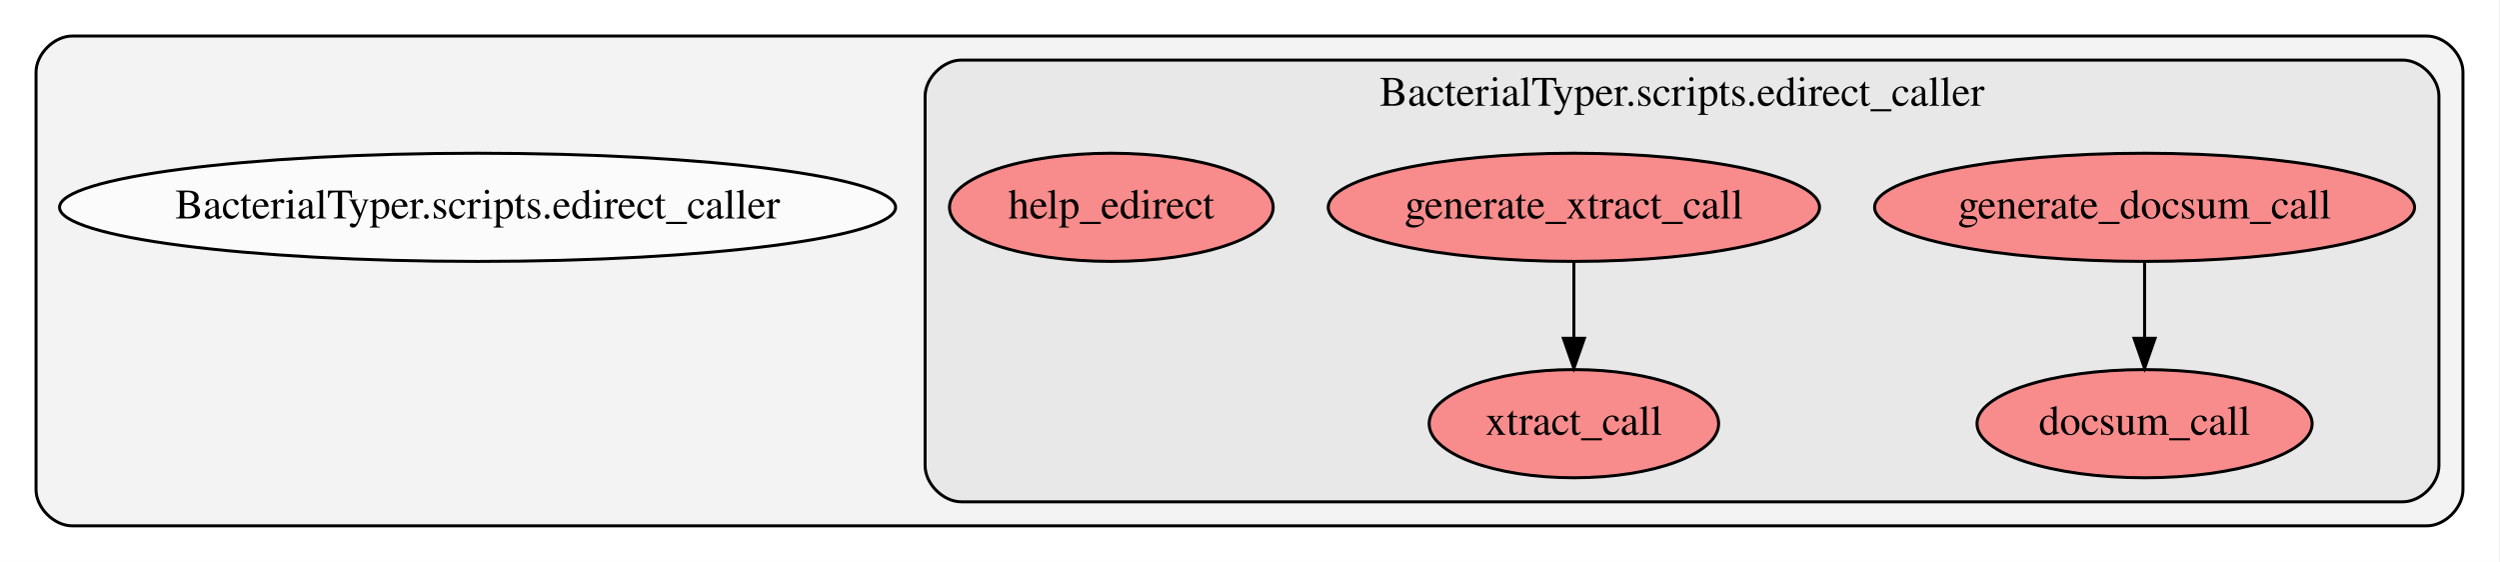
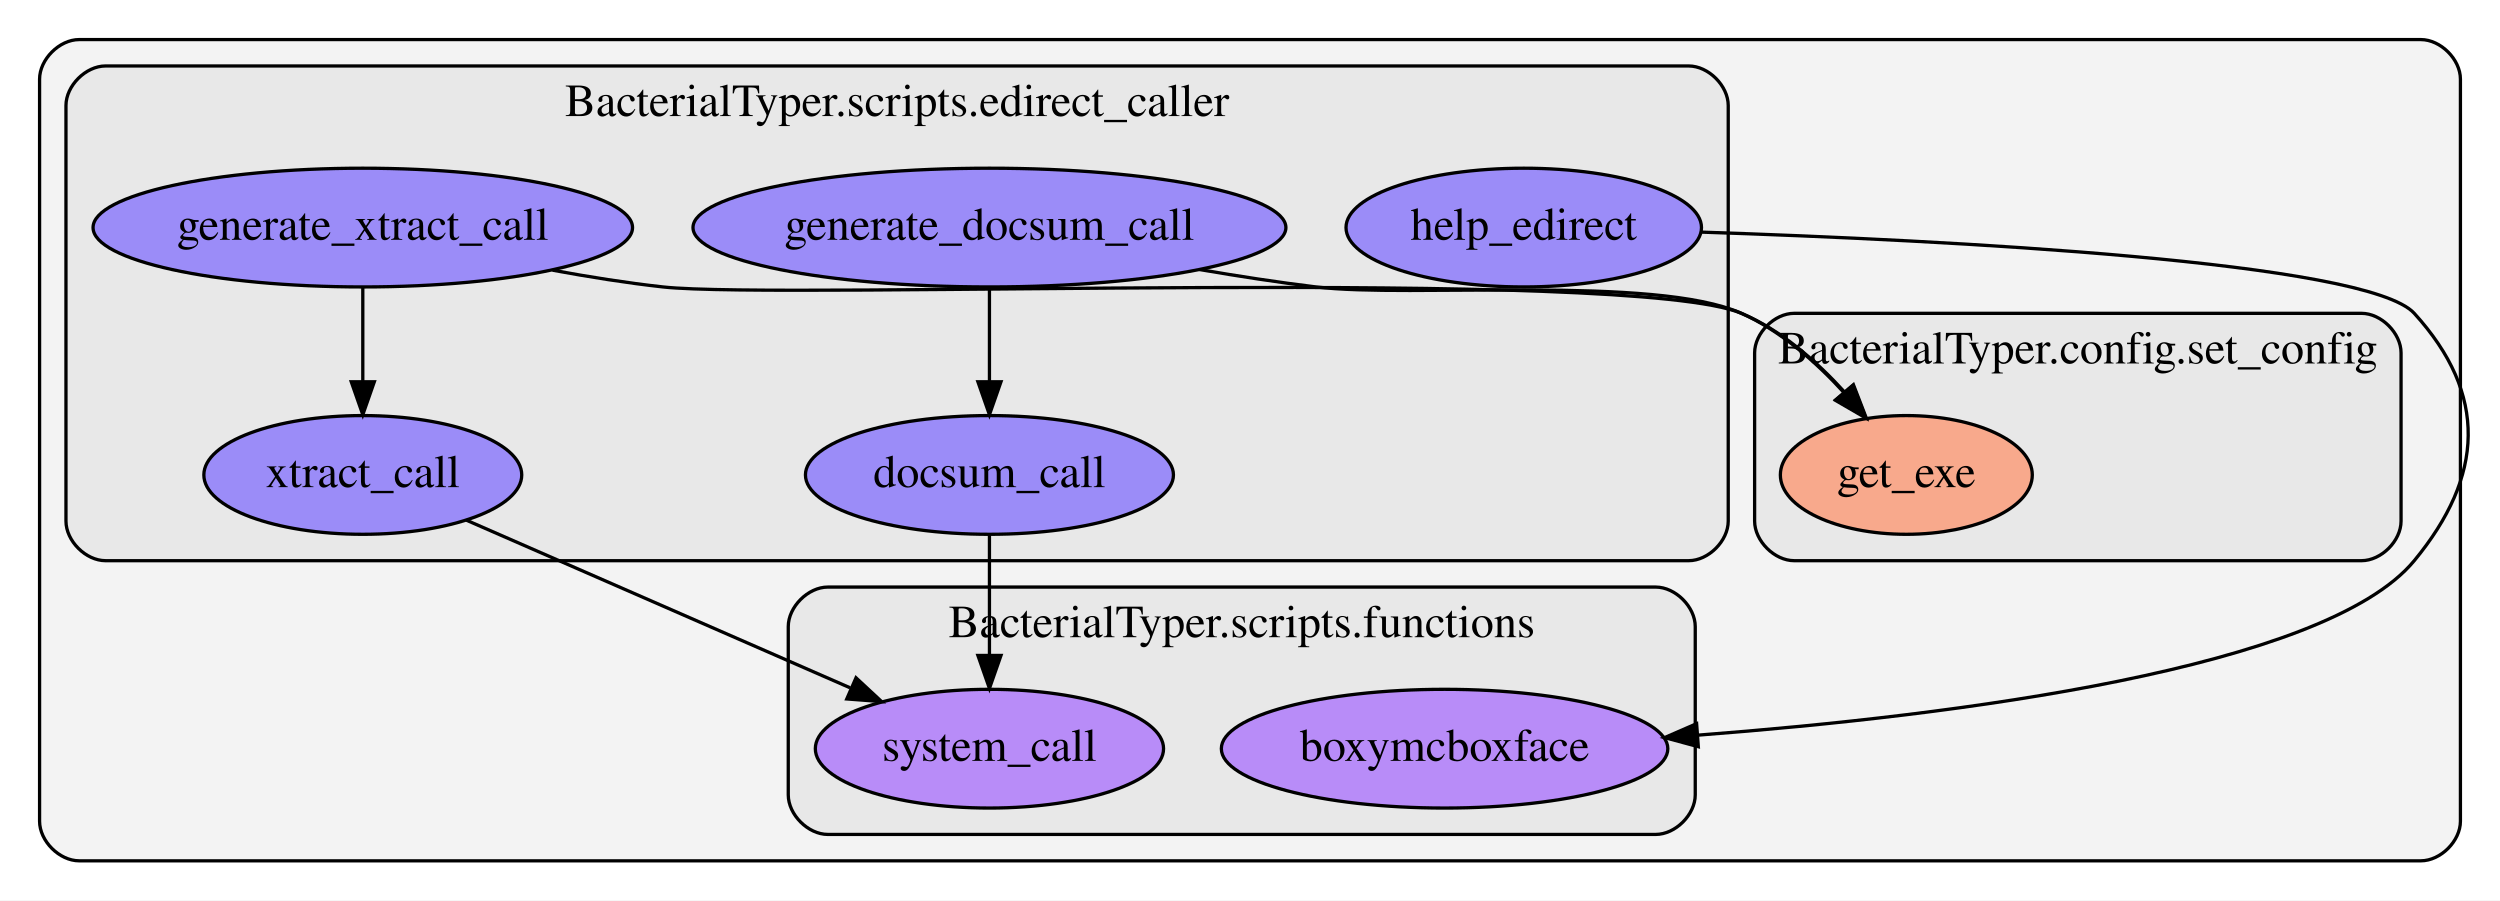
- <svg xmlns="http://www.w3.org/2000/svg" width="832pt" height="187pt" viewBox="0.00 0.00 832.00 187.00">
-   <g id="graph0" class="graph" transform="scale(1 1) rotate(0) translate(4 183)">
-     <polygon fill="#ffffff" stroke="transparent" points="-4,4 -4,-183 828,-183 828,4 -4,4" />
+ <svg xmlns="http://www.w3.org/2000/svg" width="758pt" height="273pt" viewBox="0.00 0.00 758.00 273.00">
+   <g id="graph0" class="graph" transform="scale(1 1) rotate(0) translate(4 269)">
+     <polygon fill="#ffffff" stroke="transparent" points="-4,4 -4,-269 754,-269 754,4 -4,4" />
    <g id="clust1" class="cluster">
-       <path fill="#808080" fill-opacity="0.094" stroke="#000000" d="M20,-8C20,-8 804,-8 804,-8 810,-8 816,-14 816,-20 816,-20 816,-159 816,-159 816,-165 810,-171 804,-171 804,-171 20,-171 20,-171 14,-171 8,-165 8,-159 8,-159 8,-20 8,-20 8,-14 14,-8 20,-8" />
+       <path fill="#808080" fill-opacity="0.094" stroke="#000000" d="M20,-8C20,-8 730,-8 730,-8 736,-8 742,-14 742,-20 742,-20 742,-245 742,-245 742,-251 736,-257 730,-257 730,-257 20,-257 20,-257 14,-257 8,-251 8,-245 8,-245 8,-20 8,-20 8,-14 14,-8 20,-8" />
    </g>
    <g id="clust2" class="cluster">
-       <path fill="#808080" fill-opacity="0.094" stroke="#000000" d="M316,-16C316,-16 796,-16 796,-16 802,-16 808,-22 808,-28 808,-28 808,-151 808,-151 808,-157 802,-163 796,-163 796,-163 316,-163 316,-163 310,-163 304,-157 304,-151 304,-151 304,-28 304,-28 304,-22 310,-16 316,-16" />
-       <text text-anchor="middle" x="556" y="-147.8" font-family="Times,serif" font-size="14.00" fill="#000000">BacterialTyper.scripts.edirect_caller</text>
+       <path fill="#808080" fill-opacity="0.094" stroke="#000000" d="M540,-99C540,-99 712,-99 712,-99 718,-99 724,-105 724,-111 724,-111 724,-162 724,-162 724,-168 718,-174 712,-174 712,-174 540,-174 540,-174 534,-174 528,-168 528,-162 528,-162 528,-111 528,-111 528,-105 534,-99 540,-99" />
+       <text text-anchor="middle" x="626" y="-158.8" font-family="Times,serif" font-size="14.00" fill="#000000">BacterialTyper.config.set_config</text>
+     </g>
+     <g id="clust3" class="cluster">
+       <path fill="#808080" fill-opacity="0.094" stroke="#000000" d="M28,-99C28,-99 508,-99 508,-99 514,-99 520,-105 520,-111 520,-111 520,-237 520,-237 520,-243 514,-249 508,-249 508,-249 28,-249 28,-249 22,-249 16,-243 16,-237 16,-237 16,-111 16,-111 16,-105 22,-99 28,-99" />
+       <text text-anchor="middle" x="268" y="-233.8" font-family="Times,serif" font-size="14.00" fill="#000000">BacterialTyper.scripts.edirect_caller</text>
+     </g>
+     <g id="clust4" class="cluster">
+       <path fill="#808080" fill-opacity="0.094" stroke="#000000" d="M247,-16C247,-16 498,-16 498,-16 504,-16 510,-22 510,-28 510,-28 510,-79 510,-79 510,-85 504,-91 498,-91 498,-91 247,-91 247,-91 241,-91 235,-85 235,-79 235,-79 235,-28 235,-28 235,-22 241,-16 247,-16" />
+       <text text-anchor="middle" x="372.5" y="-75.8" font-family="Times,serif" font-size="14.00" fill="#000000">BacterialTyper.scripts.functions</text>
    </g>
    <g id="node1" class="node">
-       <ellipse fill="#ffffff" fill-opacity="0.698" stroke="#000000" cx="155" cy="-114" rx="139.175" ry="18" />
-       <text text-anchor="middle" x="155" y="-110.3" font-family="Times,serif" font-size="14.00" fill="#000000">BacterialTyper.scripts.edirect_caller</text>
+       <ellipse fill="#ff8e65" fill-opacity="0.698" stroke="#000000" cx="574" cy="-125" rx="38.194" ry="18" />
+       <text text-anchor="middle" x="574" y="-121.3" font-family="Times,serif" font-size="14.00" fill="#000000">get_exe</text>
    </g>
    <g id="node2" class="node">
-       <ellipse fill="#ff6565" fill-opacity="0.698" stroke="#000000" cx="710" cy="-42" rx="55.79" ry="18" />
-       <text text-anchor="middle" x="710" y="-38.3" font-family="Times,serif" font-size="14.00" fill="#000000">docsum_call</text>
+       <ellipse fill="#7a65ff" fill-opacity="0.698" stroke="#000000" cx="296" cy="-125" rx="55.79" ry="18" />
+       <text text-anchor="middle" x="296" y="-121.3" font-family="Times,serif" font-size="14.00" fill="#000000">docsum_call</text>
+     </g>
+     <g id="node8" class="node">
+       <ellipse fill="#a365ff" fill-opacity="0.698" stroke="#000000" cx="296" cy="-42" rx="52.791" ry="18" />
+       <text text-anchor="middle" x="296" y="-38.3" font-family="Times,serif" font-size="14.00" fill="#000000">system_call</text>
+     </g>
+     <g id="edge4" class="edge">
+       <path fill="none" stroke="#000000" d="M296,-106.99C296,-96.296 296,-82.499 296,-70.371" />
+       <polygon fill="#000000" stroke="#000000" points="299.5,-70.261 296,-60.261 292.5,-70.261 299.5,-70.261" />
    </g>
    <g id="node3" class="node">
-       <ellipse fill="#ff6565" fill-opacity="0.698" stroke="#000000" cx="710" cy="-114" rx="89.885" ry="18" />
-       <text text-anchor="middle" x="710" y="-110.3" font-family="Times,serif" font-size="14.00" fill="#000000">generate_docsum_call</text>
+       <ellipse fill="#7a65ff" fill-opacity="0.698" stroke="#000000" cx="296" cy="-200" rx="89.885" ry="18" />
+       <text text-anchor="middle" x="296" y="-196.3" font-family="Times,serif" font-size="14.00" fill="#000000">generate_docsum_call</text>
+     </g>
+     <g id="edge2" class="edge">
+       <path fill="none" stroke="#000000" d="M359.738,-187.27C371.43,-185.26 383.554,-183.391 395,-182 423.512,-178.536 497.758,-185.675 524,-174 535.972,-168.673 546.728,-159.143 555.169,-149.894" />
+       <polygon fill="#000000" stroke="#000000" points="557.838,-152.158 561.691,-142.289 552.524,-147.601 557.838,-152.158" />
+     </g>
+     <g id="edge3" class="edge">
+       <path fill="none" stroke="#000000" d="M296,-181.845C296,-173.34 296,-163.008 296,-153.496" />
+       <polygon fill="#000000" stroke="#000000" points="299.5,-153.248 296,-143.248 292.5,-153.248 299.5,-153.248" />
+     </g>
+     <g id="node4" class="node">
+       <ellipse fill="#7a65ff" fill-opacity="0.698" stroke="#000000" cx="106" cy="-200" rx="81.786" ry="18" />
+       <text text-anchor="middle" x="106" y="-196.3" font-family="Times,serif" font-size="14.00" fill="#000000">generate_xtract_call</text>
+     </g>
+     <g id="edge5" class="edge">
+       <path fill="none" stroke="#000000" d="M163.538,-187.078C174.592,-185.034 186.115,-183.201 197,-182 233.125,-178.015 490.523,-188.149 524,-174 536.07,-168.899 546.841,-159.404 555.268,-150.12" />
+       <polygon fill="#000000" stroke="#000000" points="557.959,-152.358 561.771,-142.473 552.626,-147.823 557.959,-152.358" />
+     </g>
+     <g id="node6" class="node">
+       <ellipse fill="#7a65ff" fill-opacity="0.698" stroke="#000000" cx="106" cy="-125" rx="48.192" ry="18" />
+       <text text-anchor="middle" x="106" y="-121.3" font-family="Times,serif" font-size="14.00" fill="#000000">xtract_call</text>
+     </g>
+     <g id="edge6" class="edge">
+       <path fill="none" stroke="#000000" d="M106,-181.845C106,-173.34 106,-163.008 106,-153.496" />
+       <polygon fill="#000000" stroke="#000000" points="109.5,-153.248 106,-143.248 102.5,-153.248 109.5,-153.248" />
+     </g>
+     <g id="node5" class="node">
+       <ellipse fill="#7a65ff" fill-opacity="0.698" stroke="#000000" cx="458" cy="-200" rx="53.891" ry="18" />
+       <text text-anchor="middle" x="458" y="-196.3" font-family="Times,serif" font-size="14.00" fill="#000000">help_edirect</text>
+     </g>
+     <g id="node7" class="node">
+       <ellipse fill="#a365ff" fill-opacity="0.698" stroke="#000000" cx="434" cy="-42" rx="67.688" ry="18" />
+       <text text-anchor="middle" x="434" y="-38.3" font-family="Times,serif" font-size="14.00" fill="#000000">boxymcboxface</text>
    </g>
    <g id="edge1" class="edge">
-       <path fill="none" stroke="#000000" d="M710,-95.831C710,-88.131 710,-78.974 710,-70.417" />
-       <polygon fill="#000000" stroke="#000000" points="713.5,-70.413 710,-60.413 706.5,-70.413 713.5,-70.413" />
+       <path fill="none" stroke="#000000" d="M511.804,-198.623C586.411,-196.15 713.771,-189.665 728,-174 750.412,-149.326 749.209,-124.716 728,-99 700.971,-66.227 588.653,-52.069 510.945,-46.114" />
+       <polygon fill="#000000" stroke="#000000" points="510.928,-42.603 500.699,-45.361 510.415,-49.584 510.928,-42.603" />
    </g>
-     <g id="node4" class="node">
-       <ellipse fill="#ff6565" fill-opacity="0.698" stroke="#000000" cx="520" cy="-114" rx="81.786" ry="18" />
-       <text text-anchor="middle" x="520" y="-110.3" font-family="Times,serif" font-size="14.00" fill="#000000">generate_xtract_call</text>
-     </g>
-     <g id="node6" class="node">
-       <ellipse fill="#ff6565" fill-opacity="0.698" stroke="#000000" cx="520" cy="-42" rx="48.192" ry="18" />
-       <text text-anchor="middle" x="520" y="-38.3" font-family="Times,serif" font-size="14.00" fill="#000000">xtract_call</text>
-     </g>
-     <g id="edge2" class="edge">
-       <path fill="none" stroke="#000000" d="M520,-95.831C520,-88.131 520,-78.974 520,-70.417" />
-       <polygon fill="#000000" stroke="#000000" points="523.5,-70.413 520,-60.413 516.5,-70.413 523.5,-70.413" />
-     </g>
-     <g id="node5" class="node">
-       <ellipse fill="#ff6565" fill-opacity="0.698" stroke="#000000" cx="366" cy="-114" rx="53.891" ry="18" />
-       <text text-anchor="middle" x="366" y="-110.3" font-family="Times,serif" font-size="14.00" fill="#000000">help_edirect</text>
+     <g id="edge7" class="edge">
+       <path fill="none" stroke="#000000" d="M137.375,-111.294C169.168,-97.406 218.557,-75.831 253.773,-60.446" />
+       <polygon fill="#000000" stroke="#000000" points="255.541,-63.493 263.304,-56.283 252.739,-57.079 255.541,-63.493" />
    </g>
  </g>
</svg>
